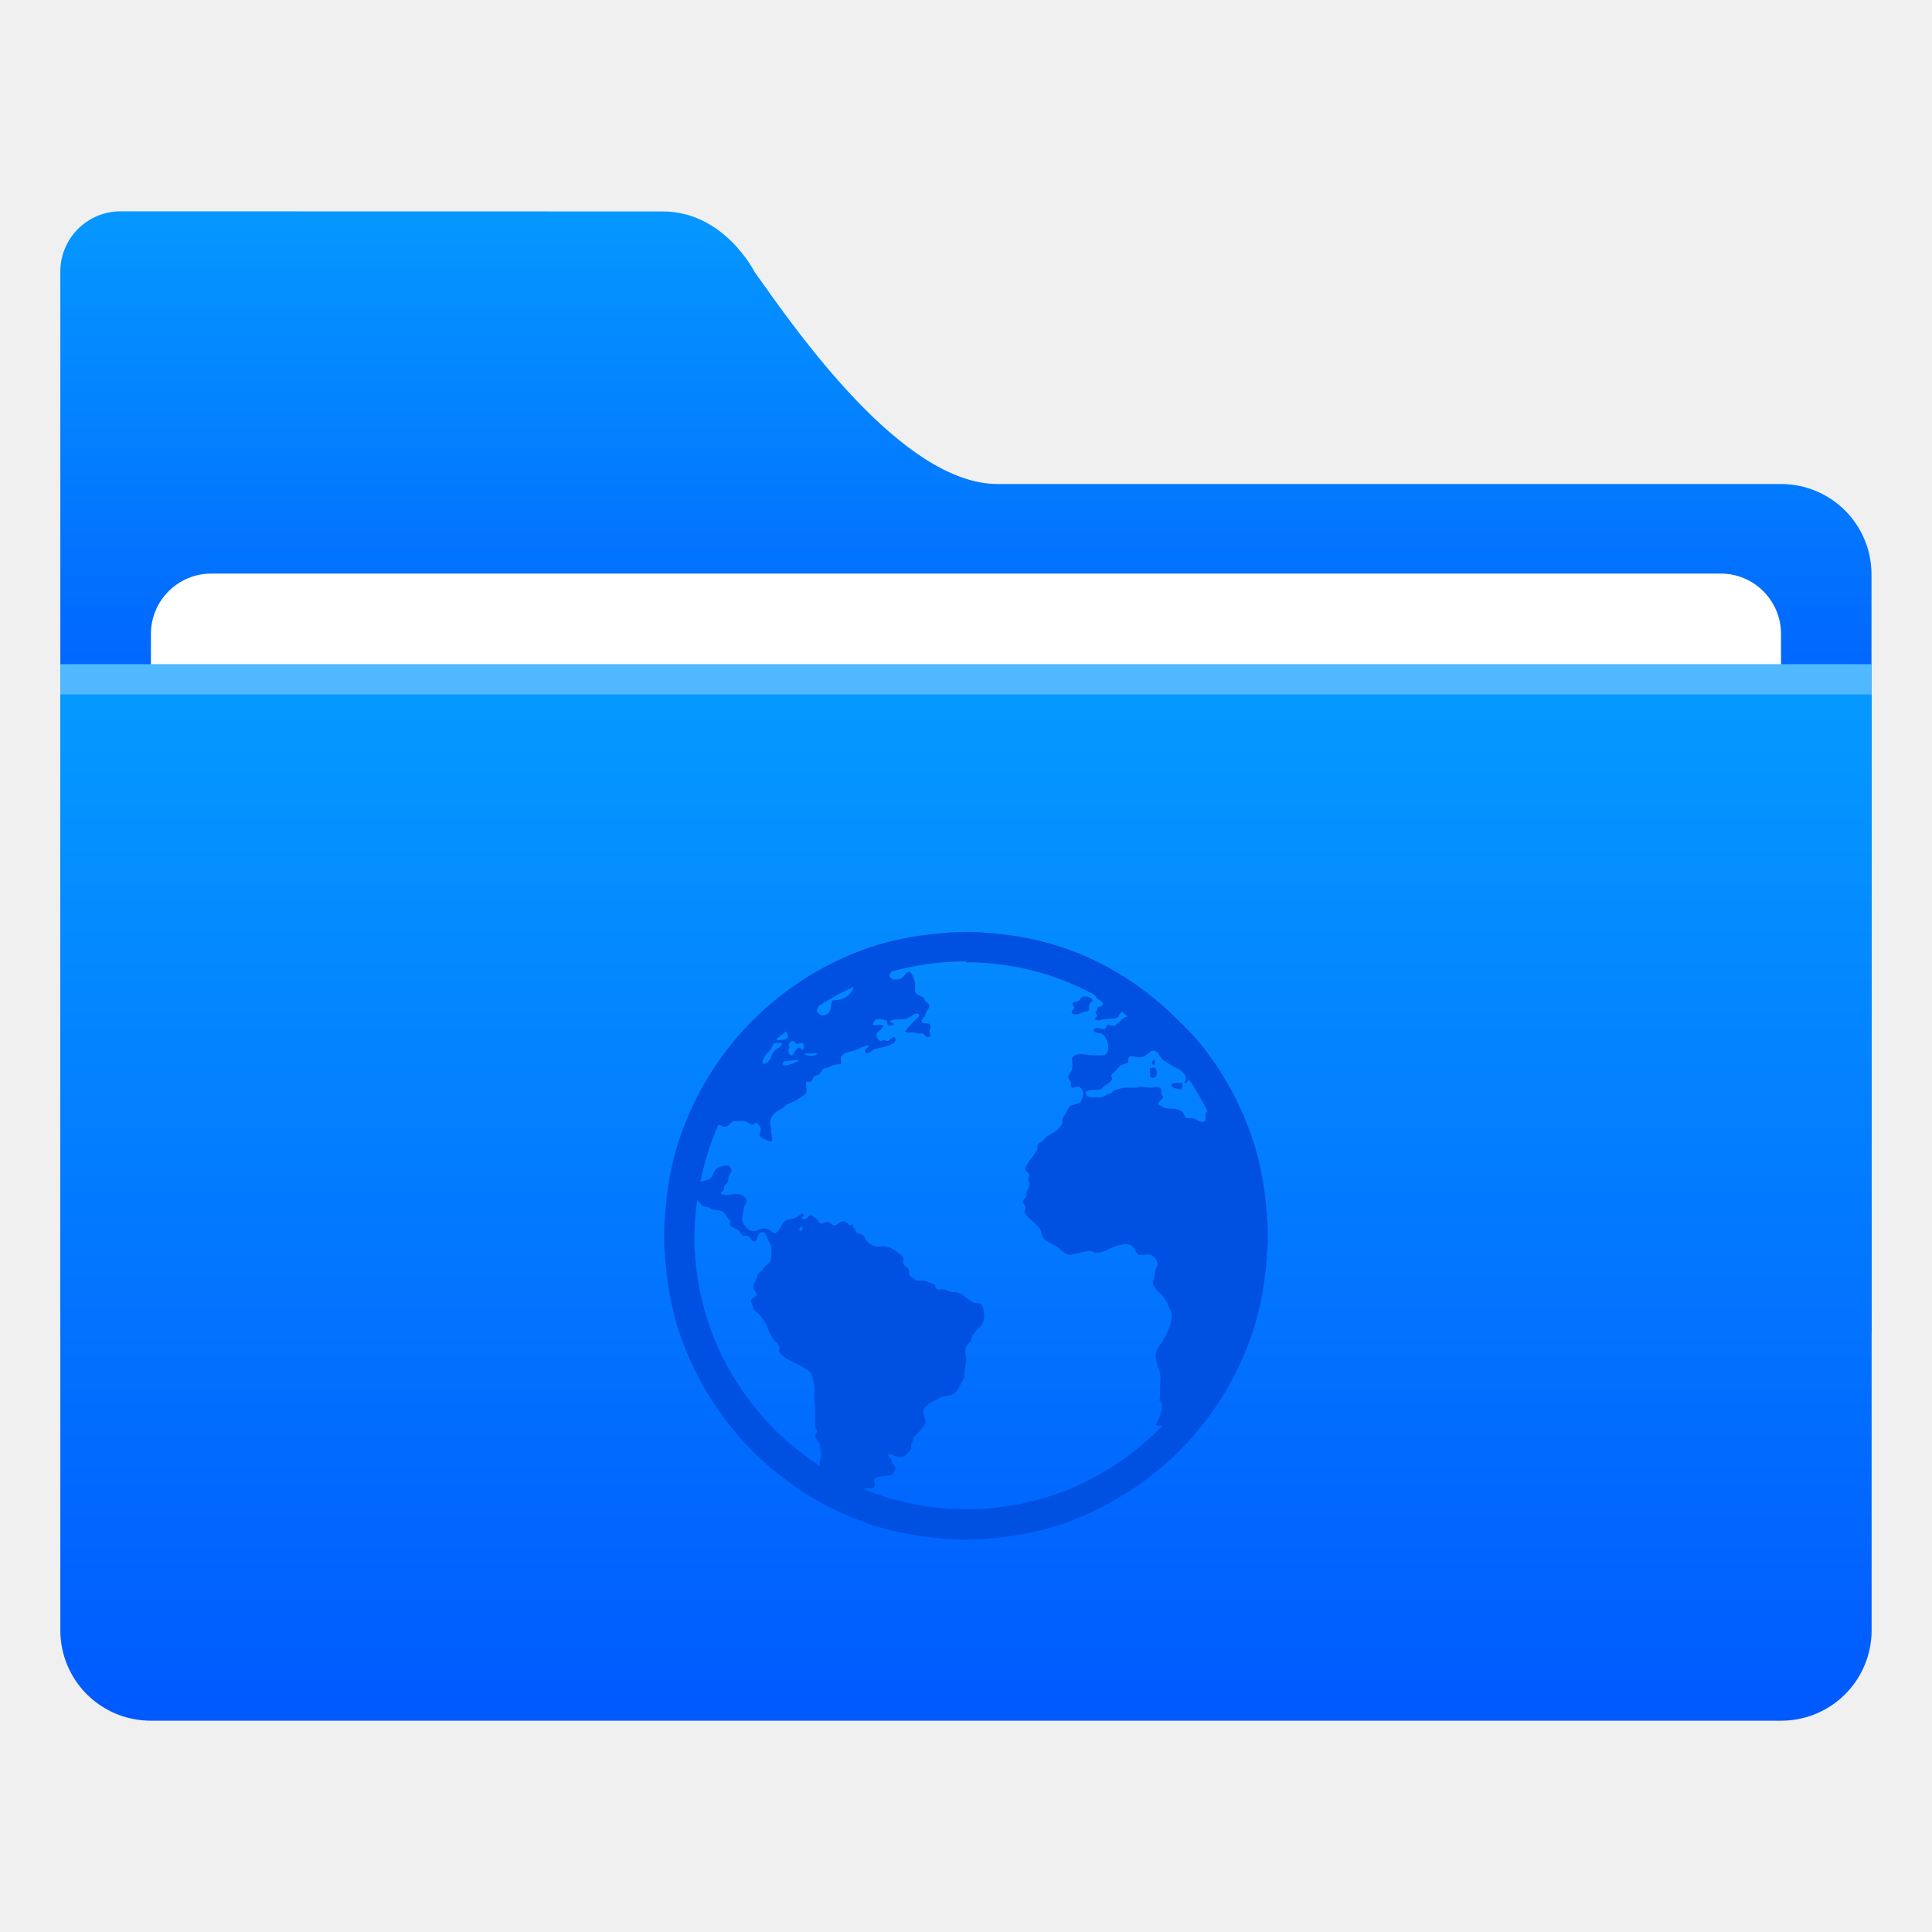
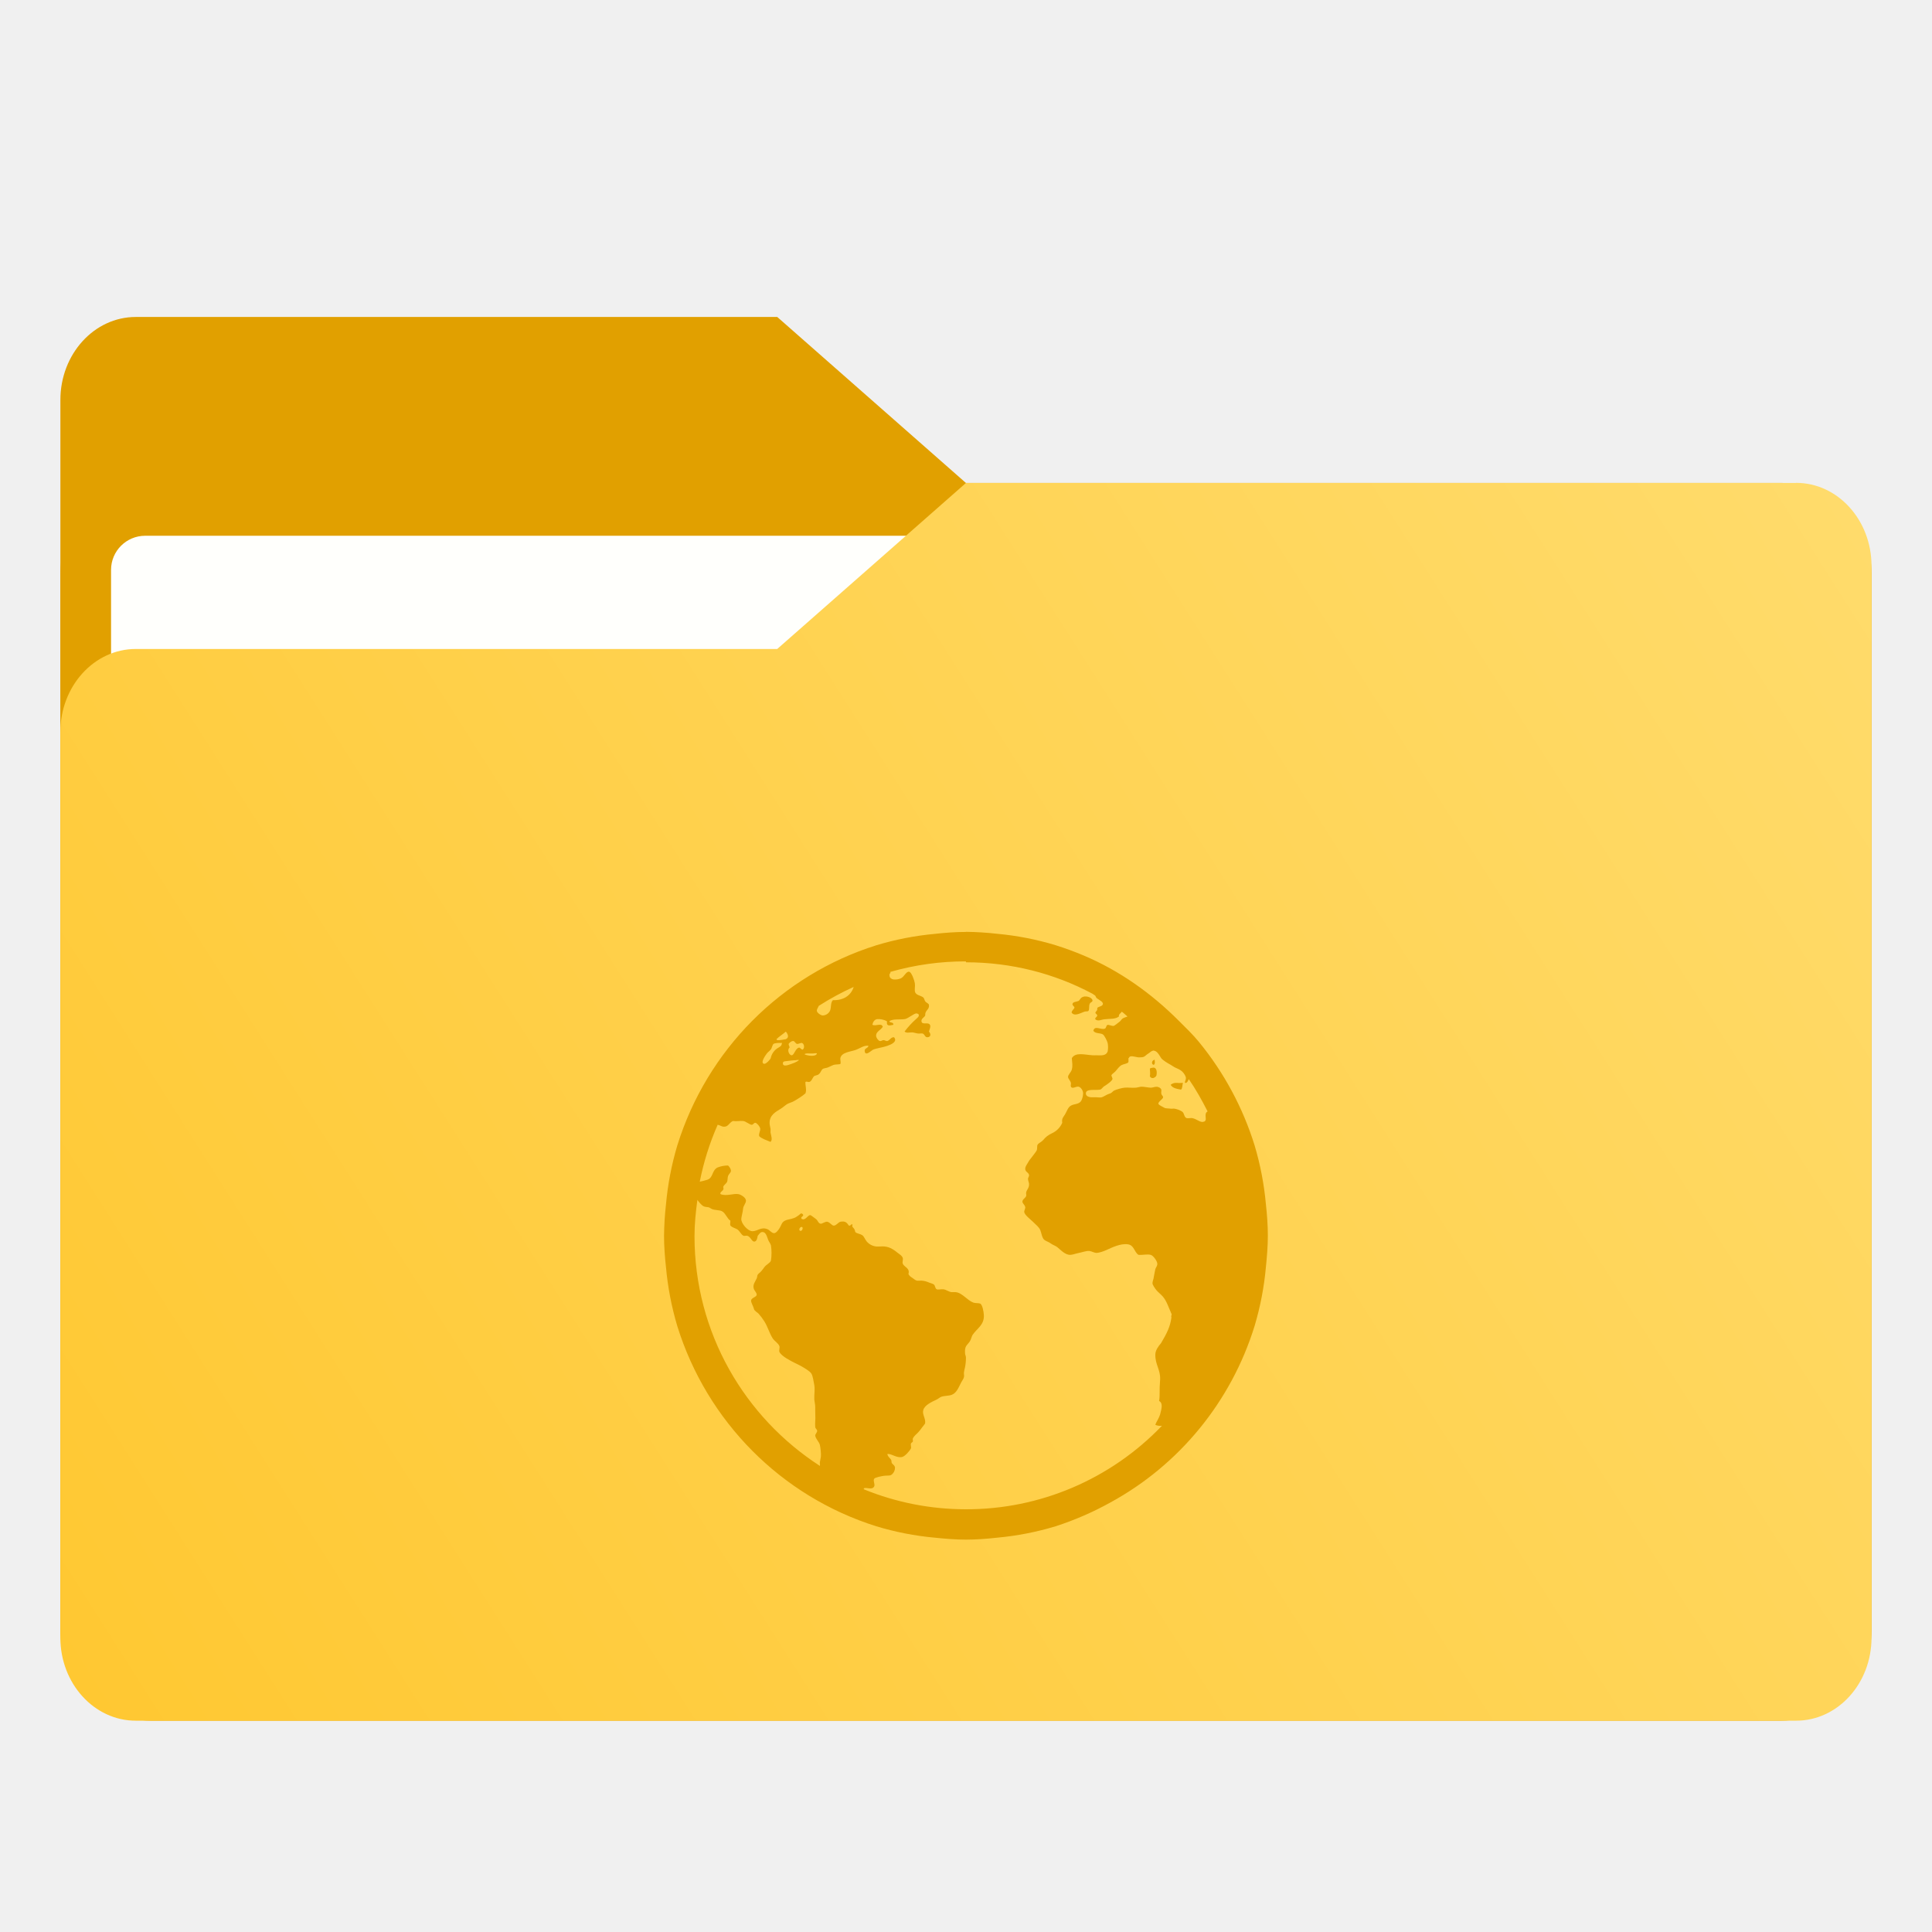
- <svg xmlns="http://www.w3.org/2000/svg" width="64" height="64" version="1.1" viewBox="0 0 16.933 16.933">
+ <svg xmlns="http://www.w3.org/2000/svg" xmlns:xlink="http://www.w3.org/1999/xlink" width="64" height="64" version="1.1" viewBox="0 0 16.933 16.933">
  <defs>
-     <linearGradient id="linearGradient1011" x1="3.969" x2="3.969" y1="-12.171" y2="-6.879" gradientTransform="matrix(1 0 0 .99894 1.0583 14.153)" gradientUnits="userSpaceOnUse">
-       <stop stop-color="#059bff" offset="0" />
-       <stop stop-color="#005aff" offset="1" />
+     <linearGradient id="linearGradient1064" x1="-15.961" x2="-.301" y1="-43.254" y2="-54.196" gradientTransform="matrix(1 0 0 1.1 16.669 62.435)" gradientUnits="userSpaceOnUse">
+       <stop stop-color="#ffc832" offset="0" />
+       <stop stop-color="#ffdc6e" offset="1" />
    </linearGradient>
-     <linearGradient id="linearGradient921" x1="7.937" x2="7.937" y1="1.058" y2="-8.202" gradientTransform="translate(1.0583,14.42)" gradientUnits="userSpaceOnUse">
-       <stop stop-color="#005aff" offset="0" />
-       <stop stop-color="#059bff" offset="1" />
+     <linearGradient id="linearGradient992" x1="-16.14" x2="-1.07" y1="-55.616" y2="-44.835" gradientTransform="matrix(1 0 0 1.1 16.669 62.435)" gradientUnits="userSpaceOnUse">
+       <stop stop-color="#e1a000" offset="0" />
+       <stop stop-color="#ffdc6e" offset="1" />
    </linearGradient>
+     <linearGradient id="linearGradient1006" x1=".529" x2="16.217" y1="2.778" y2="14.872" gradientTransform="matrix(1,0,0,1.1,16.669,62.435)" gradientUnits="userSpaceOnUse">
+       <stop stop-color="#e1a000" offset="0" />
+       <stop stop-color="#ffdc6e" offset="1" />
+     </linearGradient>
+     <linearGradient id="linearGradient943" x1="-16.14" x2="-1.07" y1="-55.616" y2="-44.835" gradientTransform="matrix(1,0,0,1.1,16.669,62.435)" gradientUnits="userSpaceOnUse" xlink:href="#linearGradient992" />
  </defs>
  <g fill="#5e4aa6" stroke-width=".265">
    <circle cx="-330.35" cy="-328.38" r="0" />
    <circle cx="-312.11" cy="-326.25" r="0" />
    <circle cx="-306.02" cy="-333.07" r="0" />
    <circle cx="-308.84" cy="-326.01" r="0" />
    <circle cx="-328.8" cy="-330.45" r="0" />
  </g>
-   <g transform="translate(-.5293 -.39686)">
-     <path d="m1.587 2.249c-0.293 0-0.529 0.236-0.529 0.529v9.261c0 0.293 0.236 0.529 0.529 0.529h14.816c0.293 0 0.529-0.236 0.529-0.529v-6.607c0-0.22-0.089-0.418-0.232-0.561s-0.342-0.232-0.562-0.232h-6.865c-0.832 0-1.756-1.331-2.131-1.86 0 0-0.265-0.529-0.804-0.529z" fill="url(#linearGradient1011)" />
-     <rect x="1.852" y="5.424" width="14.287" height="9.619" ry=".529" fill="#fff" />
-     <path d="m1.058 6.218v8.466c0 0.44 0.354 0.794 0.794 0.794h14.287c0.44 0 0.794-0.354 0.794-0.794v-8.466z" fill="url(#linearGradient921)" />
-     <rect x="1.058" y="6.218" width="15.875" height=".265" fill="#fff" opacity=".3" />
+   <g transform="translate(.000295 -.00032978)" fill="#5e4aa6" stroke-width=".265">
+     <circle cx="-330.35" cy="-328.38" r="0" />
+     <circle cx="-312.11" cy="-326.25" r="0" />
+     <circle cx="-306.02" cy="-333.07" r="0" />
+     <circle cx="-308.84" cy="-326.01" r="0" />
+     <circle cx="-328.8" cy="-330.45" r="0" />
  </g>
-   <path d="m8.466 8.168c-0.092 0-0.184 0.007-0.273 0.017a2.593 2.609 0 0 0-0.513 0.1 2.658 2.675 0 0 0-1.744 1.755 2.593 2.609 0 0 0-0.099 0.516 2.654 2.671 0 0 0-0.017 0.275c0 0.092 0.007 0.185 0.017 0.275a2.593 2.609 0 0 0 0.099 0.516 2.658 2.675 0 0 0 1.744 1.755 2.593 2.609 0 0 0 0.513 0.1c0.089 9e-3 0.181 0.017 0.273 0.017 0.092 0 0.184-0.007 0.273-0.017a2.593 2.609 0 0 0 0.513-0.1 2.703 2.72 0 0 0 0.479-0.208 2.641 2.658 0 0 0 1.265-1.548 2.593 2.609 0 0 0 0.099-0.516c0.009-0.09 0.017-0.182 0.017-0.275 0-0.092-0.007-0.185-0.017-0.275a2.593 2.609 0 0 0-0.099-0.516 2.664 2.681 0 0 0-0.488-0.907c-0.054-0.066-0.114-0.123-0.174-0.183-0.239-0.24-0.518-0.44-0.835-0.574a2.742 2.759 0 0 0-0.248-0.091 2.593 2.609 0 0 0-0.513-0.1 2.729 2.746 0 0 0-0.273-0.017zm0 0.266c0.4 0 0.777 0.099 1.108 0.275 0.009 0.005 0.016 0.012 0.025 0.017 0.007 0.009 0.005 0.018 0.017 0.025 0.009 0.005 0.017 0.012 0.025 0.017 0.014 0.008 0.028 0.02 0.025 0.033-0.003 0.02-0.036 0.019-0.049 0.033 0.002 0.028-0.01 0.023-0.017 0.042 0.004 0.012 0.015 0.011 0.017 0.025-0.003 0.015-0.022 0.017-0.017 0.033 0.026 0.02 0.05 0.003 0.075 0 0.054-0.007 0.099 8.251e-4 0.132-0.025-0.003-0.021 0.016-0.027 0.025-0.042 0.018 0.012 0.033 0.029 0.05 0.042-0.01 0.004-0.032 0.011-0.041 0.017-0.013 0.009-0.017 0.023-0.033 0.033-0.011 0.007-0.038 0.033-0.05 0.033-0.014 0-0.04-0.012-0.05-0.009-0.014 0.004-0.009 0.028-0.025 0.033-0.032 0.012-0.088-0.031-0.099 0.017 0.013 0.028 0.058 0.018 0.083 0.033 0.015 0.01 0.038 0.059 0.042 0.075a0.194 0.195 0 0 1 0 0.075c-0.015 0.039-0.055 0.034-0.099 0.033-0.012 0-0.022 8.252e-4 -0.033 0-0.075-0.005-0.148-0.029-0.182 0.025 0.003 0.041 0.009 0.064 0 0.1-0.007 0.026-0.034 0.044-0.033 0.067 5.427e-4 0.012 0.022 0.034 0.025 0.05 0.002 0.009-0.004 0.026 0 0.033 0.012 0.024 0.044-0.004 0.066 0 0.021 0.003 0.041 0.035 0.041 0.058a0.151 0.152 0 0 1-0.017 0.067c-0.021 0.032-0.061 0.024-0.091 0.042-0.025 0.014-0.035 0.05-0.05 0.075-0.016 0.027-0.031 0.036-0.025 0.075a0.179 0.18 0 0 1-0.091 0.092 0.261 0.263 0 0 0-0.041 0.025 0.21 0.211 0 0 0-0.033 0.033c-0.017 0.019-0.041 0.027-0.05 0.042-0.007 0.011-8.206e-4 0.035-0.008 0.05-0.011 0.02-0.028 0.038-0.041 0.058-0.006 0.01-0.018 0.021-0.025 0.033-0.015 0.028-0.036 0.05-0.033 0.075 0.003 0.024 0.032 0.029 0.033 0.05 0.002 0.012-0.009 0.021-0.009 0.033 7.811e-4 0.019 0.007 0.027 0.009 0.042 0.003 0.036-0.018 0.05-0.025 0.075-0.003 0.011 0.003 0.024 0 0.033-0.006 0.018-0.033 0.029-0.033 0.05-5.427e-4 0.015 0.023 0.029 0.025 0.05 8.196e-4 0.014-0.011 0.028-0.009 0.042 0.005 0.026 0.054 0.063 0.075 0.083 0.027 0.028 0.054 0.046 0.066 0.075 0.01 0.025 0.014 0.065 0.033 0.083 0.014 0.013 0.04 0.019 0.058 0.033 0.017 0.013 0.04 0.019 0.058 0.033 0.029 0.023 0.069 0.07 0.116 0.067 0.024-0.002 0.047-0.012 0.074-0.017 0.028-5e-3 0.062-0.019 0.091-0.017 0.022 0.003 0.043 0.018 0.066 0.017 0.024-0.002 0.055-0.013 0.083-0.025 0.048-0.021 0.121-0.06 0.19-0.05 0.053 0.008 0.054 0.068 0.091 0.092 0.042 0.003 0.074-0.008 0.107 0 0.025 0.007 0.056 0.055 0.058 0.075 0.003 0.021-0.014 0.037-0.017 0.05-0.007 0.028-0.012 0.065-0.016 0.083-0.004 0.014-0.009 0.028-0.009 0.042 0 0.012 0.02 0.042 0.033 0.058 0.016 0.02 0.039 0.036 0.058 0.058 0.035 0.041 0.05 0.096 0.075 0.15 0.006 0.013-0.006 0.016 0 0.033-0.011 0.081-0.038 0.135-0.091 0.225-0.025 0.029-0.05 0.064-0.05 0.1-0.002 0.087 0.045 0.132 0.042 0.216-0.009 0.113 2.61e-4 0.131-0.009 0.191 0.038 0.019 0.019 0.076 0.009 0.117-0.016 0.048-0.032 0.06-0.042 0.092a0.106 0.106 0 0 0 0.058 0.008 2.379 2.394 0 0 1-1.72 0.732 2.377 2.392 0 0 1-0.893-0.175c-7.922e-4 -5.24e-4 7.994e-4 -0.008 0-0.009 0.025-0.011 0.073 0.019 0.091-0.017 0.009-0.017-0.012-0.05 0-0.067 0.009-0.012 0.065-0.022 0.083-0.025 0.026-0.004 0.052 8.26e-4 0.066-0.008a0.075 0.076 0 0 0 0.033-0.067c-0.002-0.014-0.014-0.021-0.025-0.033-0.009-0.011-0.003-0.024-0.009-0.033-0.011-0.017-0.028-0.025-0.033-0.05 0.035-0.007 0.082 0.039 0.132 0.025 0.024-0.007 0.064-0.052 0.075-0.075 0.003-0.007-0.004-0.033 0-0.042 0.004-0.009 0.015-0.012 0.016-0.017 0.003-0.013-0.003-0.017 0-0.025 0.009-0.025 0.035-0.041 0.05-0.059 0.011-0.013 0.023-0.027 0.033-0.042 0.011-0.015 0.017-0.02 0.025-0.033 0.008-0.044-0.027-0.078-0.016-0.117 0.011-0.044 0.074-0.072 0.116-0.092 0.015-0.007 0.029-0.02 0.042-0.025 0.029-0.01 0.064-0.007 0.091-0.017 0.045-0.017 0.061-0.067 0.083-0.108 0.011-0.019 0.023-0.036 0.025-0.05 0.003-0.012-0.003-0.027 0-0.042 0.003-0.014 0.004-0.026 0.009-0.042a0.421 0.423 0 0 0 0.008-0.083c0-0.019-0.008-0.024-0.008-0.042-0.003-0.063 0.018-0.066 0.041-0.1 0.012-0.017 0.017-0.046 0.025-0.058 0.039-0.058 0.104-0.087 0.099-0.175-0.002-0.029-0.012-0.091-0.033-0.1-0.012-5e-3 -0.04-0.002-0.058-0.008-0.057-0.021-0.098-0.087-0.157-0.092-0.012-5.25e-4 -0.019 5.45e-4 -0.033 0-0.023-5.25e-4 -0.048-0.022-0.074-0.025-0.016-0.002-0.048 5e-3 -0.058 0-0.015-0.007-0.013-0.033-0.025-0.042-0.01-0.007-0.026-0.011-0.041-0.017a0.197 0.198 0 0 0-0.066-0.017c-0.009-5.45e-4 -0.032 0.002-0.041 0-0.015-0.003-0.027-0.016-0.041-0.025-0.017-0.011-0.026-0.018-0.033-0.033 0.016-0.052-0.039-0.061-0.05-0.091-0.005-0.014 0.005-0.037 0-0.05-0.006-0.018-0.021-0.027-0.041-0.042-0.034-0.027-0.066-0.052-0.116-0.058-0.022-0.003-0.048 0.002-0.074 0a0.129 0.13 0 0 1-0.083-0.042c-0.02-0.024-0.024-0.047-0.041-0.058-0.017-0.011-0.046-0.014-0.058-0.025-0.005-5e-3 -0.003-0.014-0.009-0.025-0.009-0.018-0.027-0.021-0.016-0.042-0.019-0.009-0.012 0.012-0.033 0.009-0.018-0.027-0.032-0.042-0.074-0.034-0.019 0.004-0.035 0.033-0.058 0.034-0.018 5.45e-4 -0.033-0.03-0.058-0.034-0.018-0.003-0.045 0.02-0.058 0.017-0.021-0.003-0.023-0.029-0.041-0.042-0.014-0.009-0.042-0.034-0.049-0.033-0.024 5.46e-4 -0.041 0.051-0.075 0.033-0.016-0.021 0.028-0.022 0.009-0.042-0.015-0.014-0.022 7.86e-4 -0.033 0.009-0.014 9e-3 -0.027 0.02-0.042 0.025-0.033 0.013-0.057 0.011-0.083 0.025-0.024 0.013-0.028 0.034-0.041 0.058-0.011 0.02-0.033 0.049-0.05 0.05-0.02 0.002-0.04-0.026-0.058-0.034-0.056-0.024-0.087 0.016-0.132 0.017-0.042 5.25e-4 -0.101-0.068-0.099-0.108 0.002-0.025 0.014-0.061 0.016-0.092 0.003-0.024 0.024-0.044 0.025-0.067 5.336e-4 -0.029-0.047-0.055-0.066-0.058-0.045-0.008-0.106 0.021-0.157 0-0.01-0.017 0.019-0.026 0.025-0.042 0.003-0.009-0.003-0.015 0-0.025 0.006-0.015 0.026-0.025 0.033-0.042 0.005-0.012 0.003-0.035 0.008-0.05 0.007-0.017 0.023-0.029 0.025-0.042 0.002-0.017-0.012-0.039-0.025-0.05a0.258 0.259 0 0 0-0.091 0.017c-0.052 0.024-0.038 0.092-0.091 0.108-0.018 0.006-0.046 0.013-0.066 0.017a2.357 2.373 0 0 1 0.157-0.499c0.018 0.003 0.034 0.015 0.05 0.017 0.044 0.003 0.046-0.031 0.083-0.05 0.038 0.005 0.057-0.003 0.091 0 0.023 0.003 0.056 0.032 0.074 0.033 0.015 5.361e-4 0.018-0.019 0.033-0.017 0.015 0.003 0.039 0.033 0.041 0.05 0.003 0.022-0.015 0.043-0.009 0.067 0.023 0.023 0.067 0.036 0.099 0.05 0.021-0.017 0.003-0.058 0-0.083-5.245e-4 -0.011 0.002-0.023 0-0.033-0.003-0.017-0.008-0.035-0.008-0.05 0-0.069 0.053-0.097 0.099-0.125 0.02-0.012 0.041-0.033 0.058-0.042 0.024-0.012 0.038-0.013 0.058-0.025 0.037-0.021 0.071-0.043 0.099-0.067 0.013-0.031-0.002-0.069 0-0.1 0.013-0.008 0.019 0.002 0.033 0 0.022-0.005 0.029-0.037 0.041-0.05 0.008-0.007 0.033-0.009 0.041-0.017 0.022-0.017 0.022-0.042 0.041-0.05 0.007-0.003 0.022-0.005 0.033-0.008 0.015-0.004 0.035-0.017 0.058-0.025 0.015-0.005 0.052-0.003 0.058-0.008 0.007-0.007-0.002-0.039 0-0.05 0.011-0.055 0.092-0.056 0.14-0.075 0.034-0.013 0.07-0.041 0.107-0.034-0.008 0.026-0.039 0.019-0.033 0.05 0.008 0.044 0.059-0.011 0.075-0.017 0.029-0.012 0.085-0.019 0.124-0.033 0.034-0.012 0.09-0.036 0.058-0.075-0.027-0.002-0.035 0.024-0.058 0.033-0.016 0.002-0.02-0.007-0.033-0.008-0.013-5.445e-4 -0.02 0.011-0.033 0.008-0.013-0.002-0.031-0.026-0.033-0.042-0.005-0.041 0.041-0.053 0.058-0.083-0.011-0.037-0.06-0.002-0.091-0.017 0.003-0.022 0.016-0.046 0.041-0.05a0.164 0.165 0 0 1 0.083 0.017c0.007 0.006-0.003 0.023 0.008 0.033 0.013 0.011 0.033 0.002 0.05 0 0.006-0.028-0.038-0.015-0.033-0.033 0.033-0.021 0.092-0.011 0.132-0.017 0.023-0.003 0.045-0.022 0.066-0.033 0.019-0.011 0.038-0.027 0.058-0.008 0.006 0.02-0.014 0.031-0.025 0.042-0.037 0.033-0.07 0.07-0.099 0.108 0.018 0.017 0.044 0.005 0.074 0.008 0.012 0.002 0.029 0.007 0.041 0.009 0.015 0.002 0.03-0.002 0.041 0 0.02 0.005 0.021 0.033 0.041 0.033 0.033 0 0.035-0.028 0.016-0.05 0.006-0.023 0.017-0.042 0.009-0.058-0.015-0.03-0.071 0.005-0.075-0.033-0.002-0.024 0.025-0.032 0.033-0.05-0.003-0.046 0.038-0.049 0.033-0.091-0.003-0.017-0.021-0.017-0.033-0.033-0.006-0.009-0.009-0.027-0.016-0.033-0.025-0.021-0.071-0.018-0.075-0.059-0.002-0.024 0.003-0.04 0-0.067-0.003-0.025-0.028-0.095-0.049-0.1-0.027-0.006-0.042 0.043-0.074 0.058a0.13 0.131 0 0 1-0.066 0.009c-0.012-0.002-0.032-0.011-0.033-0.033-0.002-0.013 0.003-0.017 0.008-0.025 0.002-0.002-0.002-0.007 0-0.008a2.4 2.415 0 0 1 0.661-0.092zm-0.984 0.216c-0.023 0.076-0.091 0.119-0.182 0.116-0.022 0.021-0.013 0.062-0.025 0.092a0.073 0.073 0 0 1-0.066 0.042c-0.018-0.002-0.05-0.025-0.05-0.042 0-0.014 0.013-0.03 0.017-0.042a2.361 2.376 0 0 1 0.306-0.166zm2.026 0.083a0.072 0.073 0 0 0-0.025 0.008c-0.018 0.011-0.019 0.028-0.033 0.033-0.02 0.007-0.047 0.007-0.05 0.025-0.003 0.015 0.017 0.02 0.017 0.033-0.008 0.018-0.021 0.02-0.025 0.042 0.025 0.04 0.085 5.373e-4 0.116-0.008 0.013-0.004 0.026 0.002 0.033-0.008 0.008-0.013 0.002-0.04 0.009-0.058 0.007-0.02 0.027-0.015 0.025-0.033-0.002-0.018-0.036-0.036-0.066-0.033zm-2.621 0.308c0.018 0.021 0.033 0.053 0 0.067-0.005 0.002-0.063 0.011-0.074 0.009-0.003-5.281e-4 -0.005-0.006-0.008-0.009 0.025-0.025 0.056-0.043 0.083-0.067zm0.066 0.083c0.012 5.373e-4 0.02 0.024 0.033 0.025 0.013 0.002 0.034-0.011 0.042-0.008 0.02 0.005 0.027 0.043 0.008 0.058-0.016 0.002-0.021-0.019-0.033-0.017-0.033 0.006-0.042 0.069-0.066 0.067-0.023-0.003-0.04-0.05-0.017-0.067 5.255e-4 -0.014-0.009-0.019-0.008-0.033 0.008-0.009 0.022-0.026 0.041-0.025zm-0.107 0.017c0.007 0 0.006-0.002 0.008 0-0.003 0.026-0.013 0.03-0.033 0.042a0.135 0.136 0 0 0-0.066 0.091c-0.003 0.013-0.041 0.053-0.058 0.05-0.038-0.008 0.016-0.08 0.025-0.092 0.01-0.012 0.022-0.02 0.033-0.033 0.011-0.013 0.014-0.042 0.025-0.05 0.012-0.008 0.046-0.009 0.066-0.008zm3.258 0.067c0.038-0.003 0.057 0.043 0.074 0.067 0.015 0.019 0.059 0.045 0.083 0.058 0.013 0.007 0.026 0.018 0.042 0.025 0.016 0.007 0.039 0.016 0.058 0.033 0.018 0.017 0.033 0.043 0.033 0.058 5.43e-4 0.016-0.011 0.027-0.008 0.042 0.017 0.003 0.025-0.014 0.033-0.033 0.062 0.089 0.115 0.185 0.165 0.283a0.031 0.031 0 0 0-0.017 0.025c-5e-3 0.027 0.016 0.062-0.025 0.067-0.026 0.003-0.056-0.026-0.091-0.033-0.014-0.003-0.038 0.003-0.05 0-0.026-0.009-0.018-0.042-0.041-0.058a0.185 0.186 0 0 0-0.066-0.025c-0.013-0.002-0.02 0.002-0.033 0-0.016-0.003-0.044 0-0.058-0.009-0.013-0.008-0.046-0.022-0.05-0.033-5e-3 -0.018 0.041-0.043 0.041-0.058 8.2e-4 -0.012-0.014-0.016-0.016-0.034-0.002-0.011 0.003-0.026 0-0.033-0.003-0.013-0.022-0.025-0.042-0.025-0.017 0-0.034 0.008-0.049 0.008-0.021 5.29e-4 -0.065-0.011-0.091-0.008-0.016 0.002-0.026 0.007-0.041 0.008-0.042 0.003-0.066-0.003-0.099 0-0.024 0.002-0.069 0.015-0.091 0.025-0.011 0.005-0.018 0.018-0.033 0.025-0.007 0.003-0.016 0.004-0.025 0.009-0.014 0.006-0.037 0.021-0.05 0.025-0.018 0.005-0.04-0.002-0.074 0-0.025 0.002-0.066-0.003-0.066-0.033-5.204e-4 -0.045 0.082-0.026 0.124-0.034 0.016-0.003 0.022-0.022 0.041-0.033 0.009-0.005 0.016-0.011 0.025-0.017 0.015-0.01 0.039-0.03 0.041-0.042 0.002-0.011-0.01-0.026-0.009-0.033 0.002-0.01 0.02-0.02 0.033-0.033 0.02-0.021 0.033-0.045 0.058-0.058 0.017-0.009 0.05-0.011 0.058-0.025 0.002-0.015-5.427e-4 -0.019 0-0.033 0.011-0.01 0.008-0.015 0.017-0.017 0.026-0.006 0.052 0.01 0.083 0.008 0.013-5.28e-4 0.027 8.252e-4 0.041-0.008 0.012-0.008 0.022-0.019 0.033-0.025 0.013-0.007 0.026-0.024 0.042-0.025zm-3.035 0.025c0.007-8.252e-4 0.017 8.011e-4 0.025 0 0.011-5.37e-4 0.021 0 0.033 0 0.012 0 0.028-0.005 0.033 0-0.008 0.032-0.083 0.02-0.108 0.008 7.923e-4 -0.006 0.01-0.007 0.017-0.008zm-0.091 0.058c0.008 0 0.016-0.003 0.025 0-0.022 0.019-0.053 0.029-0.091 0.042-0.018 0.006-0.046 0.012-0.05-0.008-0.003-0.025 0.017-0.023 0.033-0.025 0.021-0.003 0.058-0.008 0.083-0.008zm3.134 0c-0.016 0.005-0.024 0.037 0 0.042 0.011-0.007 0.011-0.021 0.008-0.042-0.007-0.007-0.004-0.002-0.008 0zm-0.009 0.067c-0.007 0.003-0.016-5.362e-4 -0.025 0.008 5.44e-4 0.027 5e-3 0.043 0 0.067 0.015 0.03 0.05 0.012 0.058-0.008 0.009-0.051-0.01-0.073-0.033-0.067zm0.207 0.133a0.071 0.072 0 0 0-0.05 0.017c0.018 0.029 0.051 0.035 0.091 0.042 0.014-0.011 0.01-0.04 0.017-0.059-0.017 0-0.029 0.002-0.05 0h-0.008zm-4.2 1.023c0.017 0.022 0.035 0.047 0.058 0.059 0.012 0.006 0.026 5e-3 0.041 0.008 0.012 0.003 0.021 0.013 0.033 0.017 0.025 0.009 0.062 0.007 0.083 0.017 0.031 0.013 0.048 0.068 0.075 0.083 0.002 0.015-0.005 0.03 0 0.042 0.012 0.017 0.038 0.022 0.058 0.033 0.025 0.014 0.035 0.048 0.058 0.058 0.008 0.003 0.021-0.003 0.033 0 0.032 0.009 0.039 0.058 0.066 0.05 0.018-5e-3 0.022-0.033 0.025-0.05 0.012-0.013 0.022-0.033 0.041-0.033 0.03-5.23e-4 0.039 0.037 0.05 0.067 0.006 0.017 0.02 0.032 0.025 0.05a0.434 0.437 0 0 1 0 0.133c-0.007 0.022-0.04 0.034-0.058 0.058-0.009 0.012-0.018 0.026-0.025 0.033-0.012 0.015-0.024 0.02-0.033 0.033-0.005 0.007-0.004 0.023-0.009 0.033-0.014 0.031-0.037 0.054-0.025 0.092 0.005 0.015 0.025 0.032 0.025 0.05 0 0.021-0.046 0.027-0.049 0.05-0.003 0.017 0.02 0.052 0.025 0.075 0.003 0.017 0.031 0.031 0.041 0.042 0.017 0.019 0.034 0.042 0.05 0.067 0.03 0.047 0.044 0.104 0.074 0.15 0.016 0.024 0.048 0.041 0.058 0.067 0.005 0.012-0.005 0.038 0 0.05 0.017 0.039 0.101 0.08 0.14 0.1 0.018 0.009 0.033 0.015 0.05 0.025 0.026 0.015 0.078 0.044 0.091 0.067 0.012 0.02 0.019 0.067 0.025 0.1 0.008 0.043-0.002 0.079 0 0.125 0.002 0.025 0.008 0.041 0.008 0.067 0 0.009 5.336e-4 0.025 0 0.033-5.254e-4 0.03 0.003 0.061 0 0.092a0.344 0.347 0 0 0 0 0.05c0.002 0.015 0.016 0.02 0.017 0.033 8.196e-4 0.014-0.018 0.031-0.017 0.042 0.003 0.03 0.035 0.055 0.041 0.083 0.005 0.022 0.011 0.073 0.009 0.1-0.003 0.014-0.007 0.035-0.009 0.05-0.002 0.012 0.002 0.022 0 0.033-0.659-0.426-1.099-1.166-1.099-2.014 0-0.109 0.011-0.211 0.025-0.316zm0.909 0.241c0.023-0.011 0.019 0.03 0 0.033-0.018 0.003-0.017-0.025 0-0.033z" color="#000000" fill="#0050e1" stroke-width=".265" />
+   <g transform="translate(.000295 -.00032978)">
+     <g transform="matrix(1,0,0,1.1,16.669,63.956)" fill="url(#linearGradient943)" stroke-width=".661">
+       <path d="m-8.203-51.317h-7.937v-3.638c0-0.365 0.296-0.661 0.661-0.661h5.622l1.654 1.323z" fill="url(#linearGradient943)" />
+     </g>
+     <rect x=".529" y="4.233" width="15.874" height="10.848" ry=".794" fill="url(#linearGradient1006)" />
+     <rect x=".973" y="4.696" width="14.987" height="9.922" ry=".299" fill="#fffffc" />
+   </g>
+   <path d="m15.742 4.233h-7.276l-1.654 1.455h-5.622c-0.365 0-0.661 0.326-0.661 0.728v7.937c0 0.402 0.296 0.728 0.661 0.728h14.552c0.365 0 0.661-0.326 0.661-0.728v-9.393c0-0.402-0.296-0.728-0.661-0.728z" fill="url(#linearGradient1064)" stroke-width=".694" />
+   <path d="m8.466 8.168c-0.092 0-0.184 0.007-0.273 0.017a2.593 2.609 0 0 0-0.513 0.1 2.658 2.675 0 0 0-1.744 1.755 2.593 2.609 0 0 0-0.099 0.516 2.654 2.671 0 0 0-0.017 0.275c0 0.092 0.007 0.185 0.017 0.275a2.593 2.609 0 0 0 0.099 0.516 2.658 2.675 0 0 0 1.744 1.755 2.593 2.609 0 0 0 0.513 0.1c0.089 9e-3 0.181 0.017 0.273 0.017 0.092 0 0.184-0.007 0.273-0.017a2.593 2.609 0 0 0 0.513-0.1 2.703 2.72 0 0 0 0.479-0.208 2.641 2.658 0 0 0 1.265-1.548 2.593 2.609 0 0 0 0.099-0.516c0.009-0.09 0.017-0.182 0.017-0.275 0-0.092-0.007-0.185-0.017-0.275a2.593 2.609 0 0 0-0.099-0.516 2.664 2.681 0 0 0-0.488-0.907c-0.054-0.066-0.114-0.123-0.174-0.183-0.239-0.24-0.518-0.44-0.835-0.574a2.742 2.759 0 0 0-0.248-0.091 2.593 2.609 0 0 0-0.513-0.1 2.729 2.746 0 0 0-0.273-0.017zm0 0.266c0.4 0 0.777 0.099 1.108 0.275 0.009 0.005 0.016 0.012 0.025 0.017 0.007 0.009 5e-3 0.018 0.017 0.025 0.009 0.005 0.017 0.012 0.025 0.017 0.014 0.008 0.028 0.02 0.025 0.033-0.004 0.02-0.036 0.019-0.049 0.033 0.002 0.028-0.009 0.023-0.017 0.042 0.004 0.012 0.015 0.011 0.017 0.025-0.003 0.015-0.022 0.017-0.017 0.033 0.026 0.02 0.05 0.003 0.075 0 0.054-0.007 0.099 8.251e-4 0.132-0.025-0.004-0.021 0.016-0.027 0.025-0.042 0.018 0.012 0.033 0.029 0.05 0.042-0.01 0.004-0.032 0.011-0.042 0.017-0.013 0.009-0.017 0.023-0.033 0.033-0.011 0.007-0.038 0.033-0.05 0.033-0.014 0-0.04-0.012-0.05-0.009-0.014 0.004-0.009 0.028-0.025 0.033-0.032 0.012-0.088-0.031-0.099 0.017 0.013 0.028 0.058 0.018 0.083 0.033 0.015 0.01 0.038 0.059 0.042 0.075a0.194 0.195 0 0 1 0 0.075c-0.015 0.039-0.055 0.034-0.099 0.033-0.012 0-0.022 8.252e-4 -0.033 0-0.075-0.005-0.148-0.029-0.182 0.025 0.003 0.041 0.009 0.064 0 0.1-0.007 0.026-0.034 0.044-0.033 0.067 5.43e-4 0.012 0.022 0.034 0.025 0.05 0.002 0.009-0.004 0.026 0 0.033 0.012 0.024 0.044-0.004 0.066 0 0.021 0.003 0.041 0.035 0.041 0.058a0.151 0.152 0 0 1-0.017 0.067c-0.021 0.032-0.061 0.024-0.091 0.042-0.025 0.014-0.035 0.05-0.05 0.075-0.016 0.027-0.031 0.036-0.025 0.075a0.179 0.18 0 0 1-0.091 0.092 0.261 0.263 0 0 0-0.042 0.025 0.21 0.211 0 0 0-0.033 0.033c-0.017 0.019-0.041 0.027-0.05 0.042-0.007 0.011-8.21e-4 0.035-0.008 0.05-0.011 0.02-0.028 0.038-0.042 0.058-0.006 0.01-0.018 0.021-0.025 0.033-0.015 0.028-0.036 0.05-0.033 0.075 0.003 0.024 0.032 0.029 0.033 0.05 0.002 0.012-0.009 0.021-0.009 0.033 7.81e-4 0.019 0.007 0.027 0.009 0.042 0.003 0.036-0.018 0.05-0.025 0.075-0.003 0.011 0.003 0.024 0 0.033-0.006 0.018-0.033 0.029-0.033 0.05-5.43e-4 0.015 0.023 0.029 0.025 0.05 8.2e-4 0.014-0.011 0.028-0.009 0.042 5e-3 0.026 0.054 0.063 0.075 0.083 0.027 0.028 0.054 0.046 0.066 0.075 0.01 0.025 0.014 0.065 0.033 0.083 0.014 0.013 0.04 0.019 0.058 0.033 0.017 0.013 0.04 0.019 0.058 0.033 0.029 0.023 0.069 0.07 0.116 0.067 0.024-0.002 0.047-0.012 0.074-0.017 0.028-5e-3 0.062-0.019 0.091-0.017 0.022 0.003 0.043 0.018 0.066 0.017 0.024-0.002 0.055-0.013 0.083-0.025 0.048-0.021 0.121-0.06 0.19-0.05 0.053 0.008 0.054 0.068 0.091 0.092 0.042 0.003 0.074-0.008 0.107 0 0.025 0.007 0.056 0.055 0.058 0.075 0.003 0.021-0.014 0.037-0.017 0.05-0.007 0.028-0.012 0.065-0.016 0.083-0.004 0.014-0.009 0.028-0.009 0.042 0 0.012 0.02 0.042 0.033 0.058 0.016 0.02 0.039 0.036 0.058 0.058 0.035 0.041 0.05 0.096 0.075 0.15 0.006 0.013-0.006 0.016 0 0.033-0.011 0.081-0.038 0.135-0.091 0.225-0.025 0.029-0.05 0.064-0.05 0.1-0.002 0.087 0.045 0.132 0.042 0.216-0.009 0.113 2.61e-4 0.131-0.009 0.191 0.038 0.019 0.019 0.076 0.009 0.117-0.016 0.048-0.032 0.06-0.042 0.092a0.106 0.106 0 0 0 0.058 0.008 2.379 2.394 0 0 1-1.72 0.732 2.377 2.392 0 0 1-0.893-0.175c-7.92e-4 -5.24e-4 7.99e-4 -0.008 0-0.009 0.025-0.011 0.073 0.019 0.091-0.017 9e-3 -0.017-0.012-0.05 0-0.067 0.009-0.012 0.065-0.022 0.083-0.025 0.026-0.004 0.052 8.26e-4 0.066-0.008a0.075 0.076 0 0 0 0.033-0.067c-0.002-0.014-0.014-0.021-0.025-0.033-0.009-0.011-0.003-0.024-0.009-0.033-0.011-0.017-0.028-0.025-0.033-0.05 0.035-0.007 0.082 0.039 0.132 0.025 0.024-0.007 0.064-0.052 0.075-0.075 0.004-0.007-0.004-0.033 0-0.042 0.004-0.009 0.015-0.012 0.016-0.017 0.004-0.013-0.003-0.017 0-0.025 0.009-0.025 0.035-0.041 0.05-0.059 0.011-0.013 0.023-0.027 0.033-0.042 0.011-0.015 0.017-0.02 0.025-0.033 0.007-0.044-0.027-0.078-0.016-0.117 0.011-0.044 0.074-0.072 0.116-0.092 0.015-0.007 0.029-0.02 0.042-0.025 0.029-0.01 0.064-0.007 0.091-0.017 0.045-0.017 0.061-0.067 0.083-0.108 0.011-0.019 0.023-0.036 0.025-0.05 0.003-0.012-0.003-0.027 0-0.042 0.003-0.014 0.004-0.026 0.009-0.042a0.421 0.423 0 0 0 0.008-0.083c0-0.019-0.008-0.024-0.008-0.042-0.004-0.063 0.018-0.066 0.041-0.1 0.012-0.017 0.017-0.046 0.025-0.058 0.039-0.058 0.104-0.087 0.099-0.175-0.002-0.029-0.012-0.091-0.033-0.1-0.012-5e-3 -0.04-0.002-0.058-0.008-0.057-0.021-0.098-0.087-0.157-0.092-0.012-5.25e-4 -0.019 5.45e-4 -0.033 0-0.023-5.25e-4 -0.048-0.022-0.074-0.025-0.016-0.002-0.048 5e-3 -0.058 0-0.015-0.007-0.013-0.033-0.025-0.042-0.01-0.007-0.026-0.011-0.042-0.017a0.197 0.198 0 0 0-0.066-0.017c-0.009-5.45e-4 -0.032 0.002-0.041 0-0.015-0.003-0.027-0.016-0.041-0.025-0.017-0.011-0.026-0.018-0.033-0.033 0.016-0.052-0.039-0.061-0.05-0.091-5e-3 -0.014 5e-3 -0.037 0-0.05-0.006-0.018-0.021-0.027-0.041-0.042-0.034-0.027-0.066-0.052-0.116-0.058-0.022-0.003-0.048 0.002-0.074 0a0.129 0.13 0 0 1-0.083-0.042c-0.02-0.024-0.024-0.047-0.042-0.058-0.017-0.011-0.046-0.014-0.058-0.025-5e-3 -5e-3 -0.003-0.014-0.009-0.025-0.009-0.018-0.027-0.021-0.016-0.042-0.019-0.009-0.012 0.012-0.033 0.009-0.018-0.027-0.032-0.042-0.074-0.034-0.019 0.004-0.035 0.033-0.058 0.034-0.018 5.45e-4 -0.033-0.03-0.058-0.034-0.018-0.003-0.045 0.02-0.058 0.017-0.021-0.003-0.023-0.029-0.042-0.042-0.014-0.009-0.042-0.034-0.049-0.033-0.024 5.46e-4 -0.041 0.051-0.075 0.033-0.016-0.021 0.028-0.022 0.009-0.042-0.015-0.014-0.022 7.86e-4 -0.033 0.009-0.014 9e-3 -0.027 0.02-0.042 0.025-0.033 0.013-0.057 0.011-0.083 0.025-0.024 0.013-0.028 0.034-0.041 0.058-0.011 0.02-0.033 0.049-0.05 0.05-0.02 0.002-0.04-0.026-0.058-0.034-0.056-0.024-0.087 0.016-0.132 0.017-0.042 5.25e-4 -0.101-0.068-0.099-0.108 0.002-0.025 0.014-0.061 0.016-0.092 0.003-0.024 0.024-0.044 0.025-0.067 5.34e-4 -0.029-0.047-0.055-0.066-0.058-0.045-0.008-0.106 0.021-0.157 0-0.009-0.017 0.019-0.026 0.025-0.042 0.004-0.009-0.003-0.015 0-0.025 0.006-0.015 0.026-0.025 0.033-0.042 5e-3 -0.012 0.003-0.035 0.008-0.05 0.007-0.017 0.023-0.029 0.025-0.042 0.002-0.017-0.012-0.039-0.025-0.05a0.258 0.259 0 0 0-0.091 0.017c-0.052 0.024-0.038 0.092-0.091 0.108-0.018 0.006-0.046 0.013-0.066 0.017a2.357 2.373 0 0 1 0.157-0.499c0.018 0.003 0.034 0.015 0.05 0.017 0.044 0.003 0.046-0.031 0.083-0.05 0.038 0.005 0.057-0.003 0.091 0 0.023 0.003 0.056 0.032 0.074 0.033 0.015 5.361e-4 0.018-0.019 0.033-0.017 0.015 0.003 0.039 0.033 0.042 0.05 0.003 0.022-0.015 0.043-0.009 0.067 0.023 0.023 0.067 0.036 0.099 0.05 0.021-0.017 0.004-0.058 0-0.083-5.25e-4 -0.011 0.002-0.023 0-0.033-0.003-0.017-0.008-0.035-0.008-0.05 0-0.069 0.053-0.097 0.099-0.125 0.02-0.012 0.041-0.033 0.058-0.042 0.024-0.012 0.038-0.013 0.058-0.025 0.037-0.021 0.071-0.043 0.099-0.067 0.013-0.031-0.002-0.069 0-0.1 0.013-0.008 0.019 0.002 0.033 0 0.022-0.005 0.029-0.037 0.042-0.05 0.007-0.007 0.033-0.009 0.041-0.017 0.022-0.017 0.022-0.042 0.041-0.05 0.007-0.003 0.022-0.005 0.033-0.008 0.015-0.004 0.035-0.017 0.058-0.025 0.015-0.005 0.052-0.003 0.058-0.008 0.007-0.007-0.002-0.039 0-0.05 0.011-0.055 0.092-0.056 0.14-0.075 0.034-0.013 0.07-0.041 0.107-0.034-0.007 0.026-0.039 0.019-0.033 0.05 0.008 0.044 0.059-0.011 0.075-0.017 0.029-0.012 0.085-0.019 0.124-0.033 0.034-0.012 0.09-0.036 0.058-0.075-0.027-0.002-0.035 0.024-0.058 0.033-0.016 0.002-0.02-0.007-0.033-0.008-0.013-5.445e-4 -0.02 0.011-0.033 0.008-0.013-0.002-0.031-0.026-0.033-0.042-5e-3 -0.041 0.042-0.053 0.058-0.083-0.011-0.037-0.06-0.002-0.091-0.017 0.004-0.022 0.016-0.046 0.042-0.05a0.164 0.165 0 0 1 0.083 0.017c0.007 0.006-0.003 0.023 0.008 0.033 0.013 0.011 0.033 0.002 0.05 0 0.006-0.028-0.038-0.015-0.033-0.033 0.033-0.021 0.092-0.011 0.132-0.017 0.023-0.003 0.045-0.022 0.066-0.033 0.019-0.011 0.038-0.027 0.058-0.008 0.006 0.02-0.014 0.031-0.025 0.042-0.037 0.033-0.07 0.07-0.099 0.108 0.018 0.017 0.044 0.005 0.074 0.008 0.012 0.002 0.029 0.007 0.041 0.009 0.015 0.002 0.03-0.002 0.042 0 0.02 0.005 0.021 0.033 0.041 0.033 0.033 0 0.035-0.028 0.016-0.05 0.006-0.023 0.017-0.042 0.009-0.058-0.015-0.03-0.071 0.005-0.075-0.033-0.002-0.024 0.025-0.032 0.033-0.05-0.004-0.046 0.038-0.049 0.033-0.091-0.003-0.017-0.021-0.017-0.033-0.033-0.006-0.009-0.009-0.027-0.016-0.033-0.025-0.021-0.071-0.018-0.075-0.059-0.002-0.024 0.004-0.04 0-0.067-0.004-0.025-0.028-0.095-0.049-0.1-0.027-0.006-0.042 0.043-0.074 0.058a0.13 0.131 0 0 1-0.066 0.009c-0.012-0.002-0.032-0.011-0.033-0.033-0.002-0.013 0.003-0.017 0.008-0.025 0.002-0.002-0.002-0.007 0-0.008a2.4 2.415 0 0 1 0.661-0.092zm-0.984 0.216c-0.023 0.076-0.091 0.119-0.182 0.116-0.022 0.021-0.013 0.062-0.025 0.092a0.073 0.073 0 0 1-0.066 0.042c-0.018-0.002-0.05-0.025-0.05-0.042 0-0.014 0.013-0.03 0.017-0.042a2.361 2.376 0 0 1 0.306-0.166zm2.026 0.083a0.072 0.073 0 0 0-0.025 0.008c-0.018 0.011-0.019 0.028-0.033 0.033-0.02 0.007-0.047 0.007-0.05 0.025-0.003 0.015 0.017 0.02 0.017 0.033-0.007 0.018-0.021 0.02-0.025 0.042 0.025 0.04 0.085 5.373e-4 0.116-0.008 0.013-0.004 0.026 0.002 0.033-0.008 0.008-0.013 0.002-0.04 0.009-0.058 0.007-0.02 0.027-0.015 0.025-0.033-0.002-0.018-0.036-0.036-0.066-0.033zm-2.621 0.308c0.018 0.021 0.033 0.053 0 0.067-5e-3 0.002-0.063 0.011-0.074 0.009-0.003-5.281e-4 -5e-3 -0.006-0.008-0.009 0.025-0.025 0.056-0.043 0.083-0.067zm0.066 0.083c0.012 5.373e-4 0.02 0.024 0.033 0.025 0.013 0.002 0.034-0.011 0.042-0.008 0.02 0.005 0.027 0.043 0.008 0.058-0.016 0.002-0.021-0.019-0.033-0.017-0.033 0.006-0.042 0.069-0.066 0.067-0.023-0.003-0.04-0.05-0.017-0.067 5.25e-4 -0.014-0.009-0.019-0.008-0.033 0.007-0.009 0.022-0.026 0.041-0.025zm-0.107 0.017c0.007 0 0.006-0.002 0.008 0-0.004 0.026-0.013 0.03-0.033 0.042a0.135 0.136 0 0 0-0.066 0.091c-0.004 0.013-0.042 0.053-0.058 0.05-0.038-0.008 0.016-0.08 0.025-0.092 0.01-0.012 0.022-0.02 0.033-0.033 0.011-0.013 0.014-0.042 0.025-0.05 0.012-0.008 0.046-0.009 0.066-0.008zm3.258 0.067c0.038-0.003 0.057 0.043 0.074 0.067 0.015 0.019 0.059 0.045 0.083 0.058 0.013 0.007 0.026 0.018 0.042 0.025 0.016 0.007 0.039 0.016 0.058 0.033 0.018 0.017 0.033 0.043 0.033 0.058 5.43e-4 0.016-0.011 0.027-0.008 0.042 0.017 0.003 0.025-0.014 0.033-0.033 0.062 0.089 0.115 0.185 0.165 0.283a0.031 0.031 0 0 0-0.017 0.025c-5e-3 0.027 0.016 0.062-0.025 0.067-0.026 0.003-0.056-0.026-0.091-0.033-0.014-0.003-0.038 0.003-0.05 0-0.026-0.009-0.018-0.042-0.041-0.058a0.185 0.186 0 0 0-0.066-0.025c-0.013-0.002-0.02 0.002-0.033 0-0.016-0.003-0.044 0-0.058-0.009-0.013-0.008-0.046-0.022-0.05-0.033-5e-3 -0.018 0.041-0.043 0.041-0.058 8.2e-4 -0.012-0.014-0.016-0.016-0.034-0.002-0.011 0.003-0.026 0-0.033-0.003-0.013-0.022-0.025-0.042-0.025-0.017 0-0.034 0.008-0.049 0.008-0.021 5.29e-4 -0.065-0.011-0.091-0.008-0.016 0.002-0.026 0.007-0.041 0.008-0.042 0.003-0.066-0.003-0.099 0-0.024 0.002-0.069 0.015-0.091 0.025-0.011 0.005-0.018 0.018-0.033 0.025-0.007 0.003-0.016 0.004-0.025 0.009-0.014 0.006-0.037 0.021-0.05 0.025-0.018 0.005-0.04-0.002-0.074 0-0.025 0.002-0.066-0.003-0.066-0.033-5.2e-4 -0.045 0.082-0.026 0.124-0.034 0.016-0.003 0.022-0.022 0.042-0.033 9e-3 -0.005 0.016-0.011 0.025-0.017 0.015-0.01 0.039-0.03 0.042-0.042 0.002-0.011-0.01-0.026-0.009-0.033 0.002-0.01 0.02-0.02 0.033-0.033 0.02-0.021 0.033-0.045 0.058-0.058 0.017-0.009 0.05-0.011 0.058-0.025 0.002-0.015-5.43e-4 -0.019 0-0.033 0.011-0.01 0.007-0.015 0.017-0.017 0.026-0.006 0.052 0.01 0.083 0.008 0.013-5.28e-4 0.027 8.252e-4 0.041-0.008 0.012-0.008 0.022-0.019 0.033-0.025 0.013-0.007 0.026-0.024 0.042-0.025zm-3.035 0.025c0.007-8.252e-4 0.017 8.011e-4 0.025 0 0.011-5.37e-4 0.021 0 0.033 0 0.012 0 0.028-0.005 0.033 0-0.008 0.032-0.083 0.02-0.108 0.008 7.92e-4 -0.006 0.01-0.007 0.017-0.008zm-0.091 0.058c0.008 0 0.016-0.003 0.025 0-0.022 0.019-0.053 0.029-0.091 0.042-0.018 0.006-0.046 0.012-0.05-0.008-0.004-0.025 0.017-0.023 0.033-0.025 0.021-0.003 0.058-0.008 0.083-0.008zm3.134 0c-0.016 0.005-0.024 0.037 0 0.042 0.011-0.007 0.011-0.021 0.008-0.042-0.007-0.007-0.004-0.002-0.008 0zm-0.009 0.067c-0.007 0.003-0.016-5.362e-4 -0.025 0.008 5.44e-4 0.027 5e-3 0.043 0 0.067 0.015 0.03 0.05 0.012 0.058-0.008 0.009-0.051-0.01-0.073-0.033-0.067zm0.207 0.133a0.071 0.072 0 0 0-0.05 0.017c0.018 0.029 0.051 0.035 0.091 0.042 0.014-0.011 0.01-0.04 0.017-0.059-0.017 0-0.029 0.002-0.05 0h-0.008zm-4.2 1.023c0.017 0.022 0.035 0.047 0.058 0.059 0.012 0.006 0.026 5e-3 0.042 0.008 0.012 0.003 0.021 0.013 0.033 0.017 0.025 0.009 0.062 0.007 0.083 0.017 0.031 0.013 0.048 0.068 0.075 0.083 0.002 0.015-5e-3 0.03 0 0.042 0.012 0.017 0.038 0.022 0.058 0.033 0.025 0.014 0.035 0.048 0.058 0.058 0.008 0.003 0.021-0.003 0.033 0 0.032 0.009 0.039 0.058 0.066 0.05 0.018-5e-3 0.022-0.033 0.025-0.05 0.012-0.013 0.022-0.033 0.041-0.033 0.03-5.23e-4 0.039 0.037 0.05 0.067 0.006 0.017 0.02 0.032 0.025 0.05a0.434 0.437 0 0 1 0 0.133c-0.007 0.022-0.04 0.034-0.058 0.058-0.009 0.012-0.018 0.026-0.025 0.033-0.012 0.015-0.024 0.02-0.033 0.033-5e-3 0.007-0.004 0.023-0.009 0.033-0.014 0.031-0.037 0.054-0.025 0.092 5e-3 0.015 0.025 0.032 0.025 0.05 0 0.021-0.046 0.027-0.049 0.05-0.003 0.017 0.02 0.052 0.025 0.075 0.003 0.017 0.031 0.031 0.041 0.042 0.017 0.019 0.034 0.042 0.05 0.067 0.03 0.047 0.044 0.104 0.074 0.15 0.016 0.024 0.048 0.041 0.058 0.067 5e-3 0.012-5e-3 0.038 0 0.05 0.017 0.039 0.101 0.08 0.14 0.1 0.018 0.009 0.033 0.015 0.05 0.025 0.026 0.015 0.078 0.044 0.091 0.067 0.012 0.02 0.019 0.067 0.025 0.1 0.007 0.043-0.002 0.079 0 0.125 0.002 0.025 0.008 0.041 0.008 0.067 0 0.009 5.34e-4 0.025 0 0.033-5.25e-4 0.03 0.003 0.061 0 0.092a0.344 0.347 0 0 0 0 0.05c0.002 0.015 0.016 0.02 0.017 0.033 8.2e-4 0.014-0.018 0.031-0.017 0.042 0.004 0.03 0.035 0.055 0.041 0.083 5e-3 0.022 0.011 0.073 0.009 0.1-0.003 0.014-0.007 0.035-0.009 0.05-0.002 0.012 0.002 0.022 0 0.033-0.659-0.426-1.099-1.166-1.099-2.014 0-0.109 0.011-0.211 0.025-0.316zm0.909 0.241c0.023-0.011 0.019 0.03 0 0.033-0.018 0.003-0.017-0.025 0-0.033z" color="#000000" fill="#e1a000" stroke-width=".265" />
</svg>
